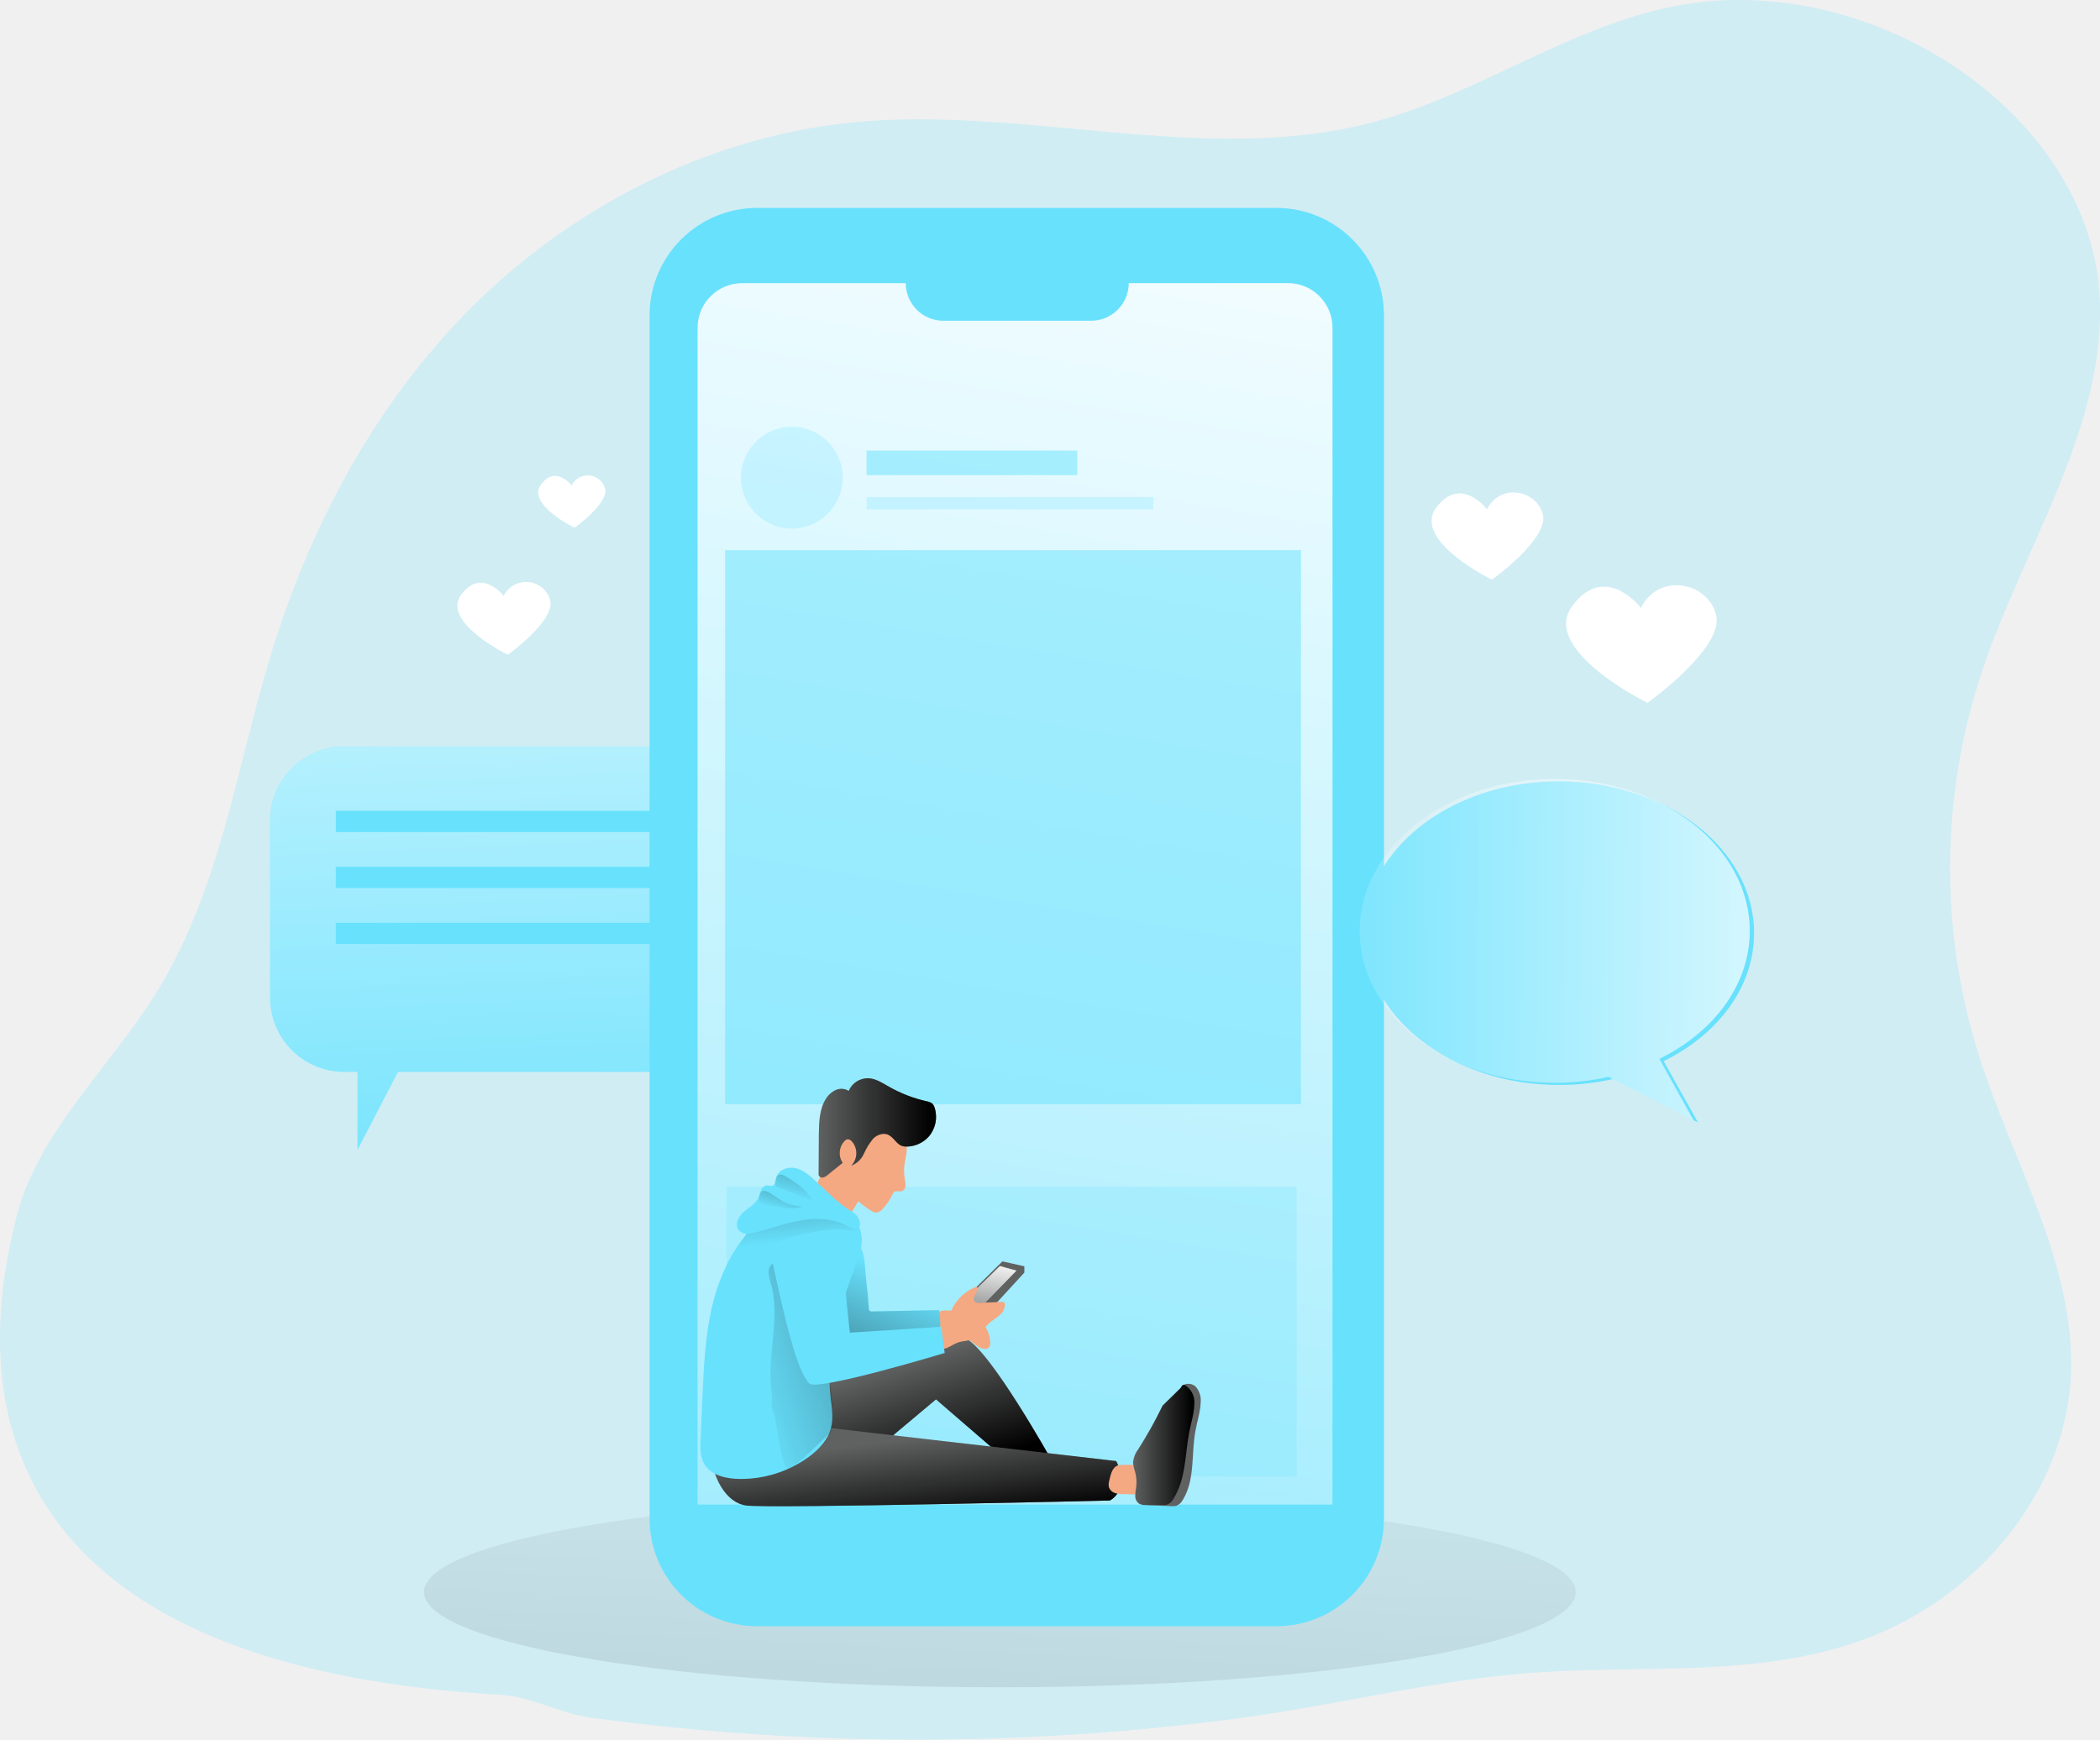
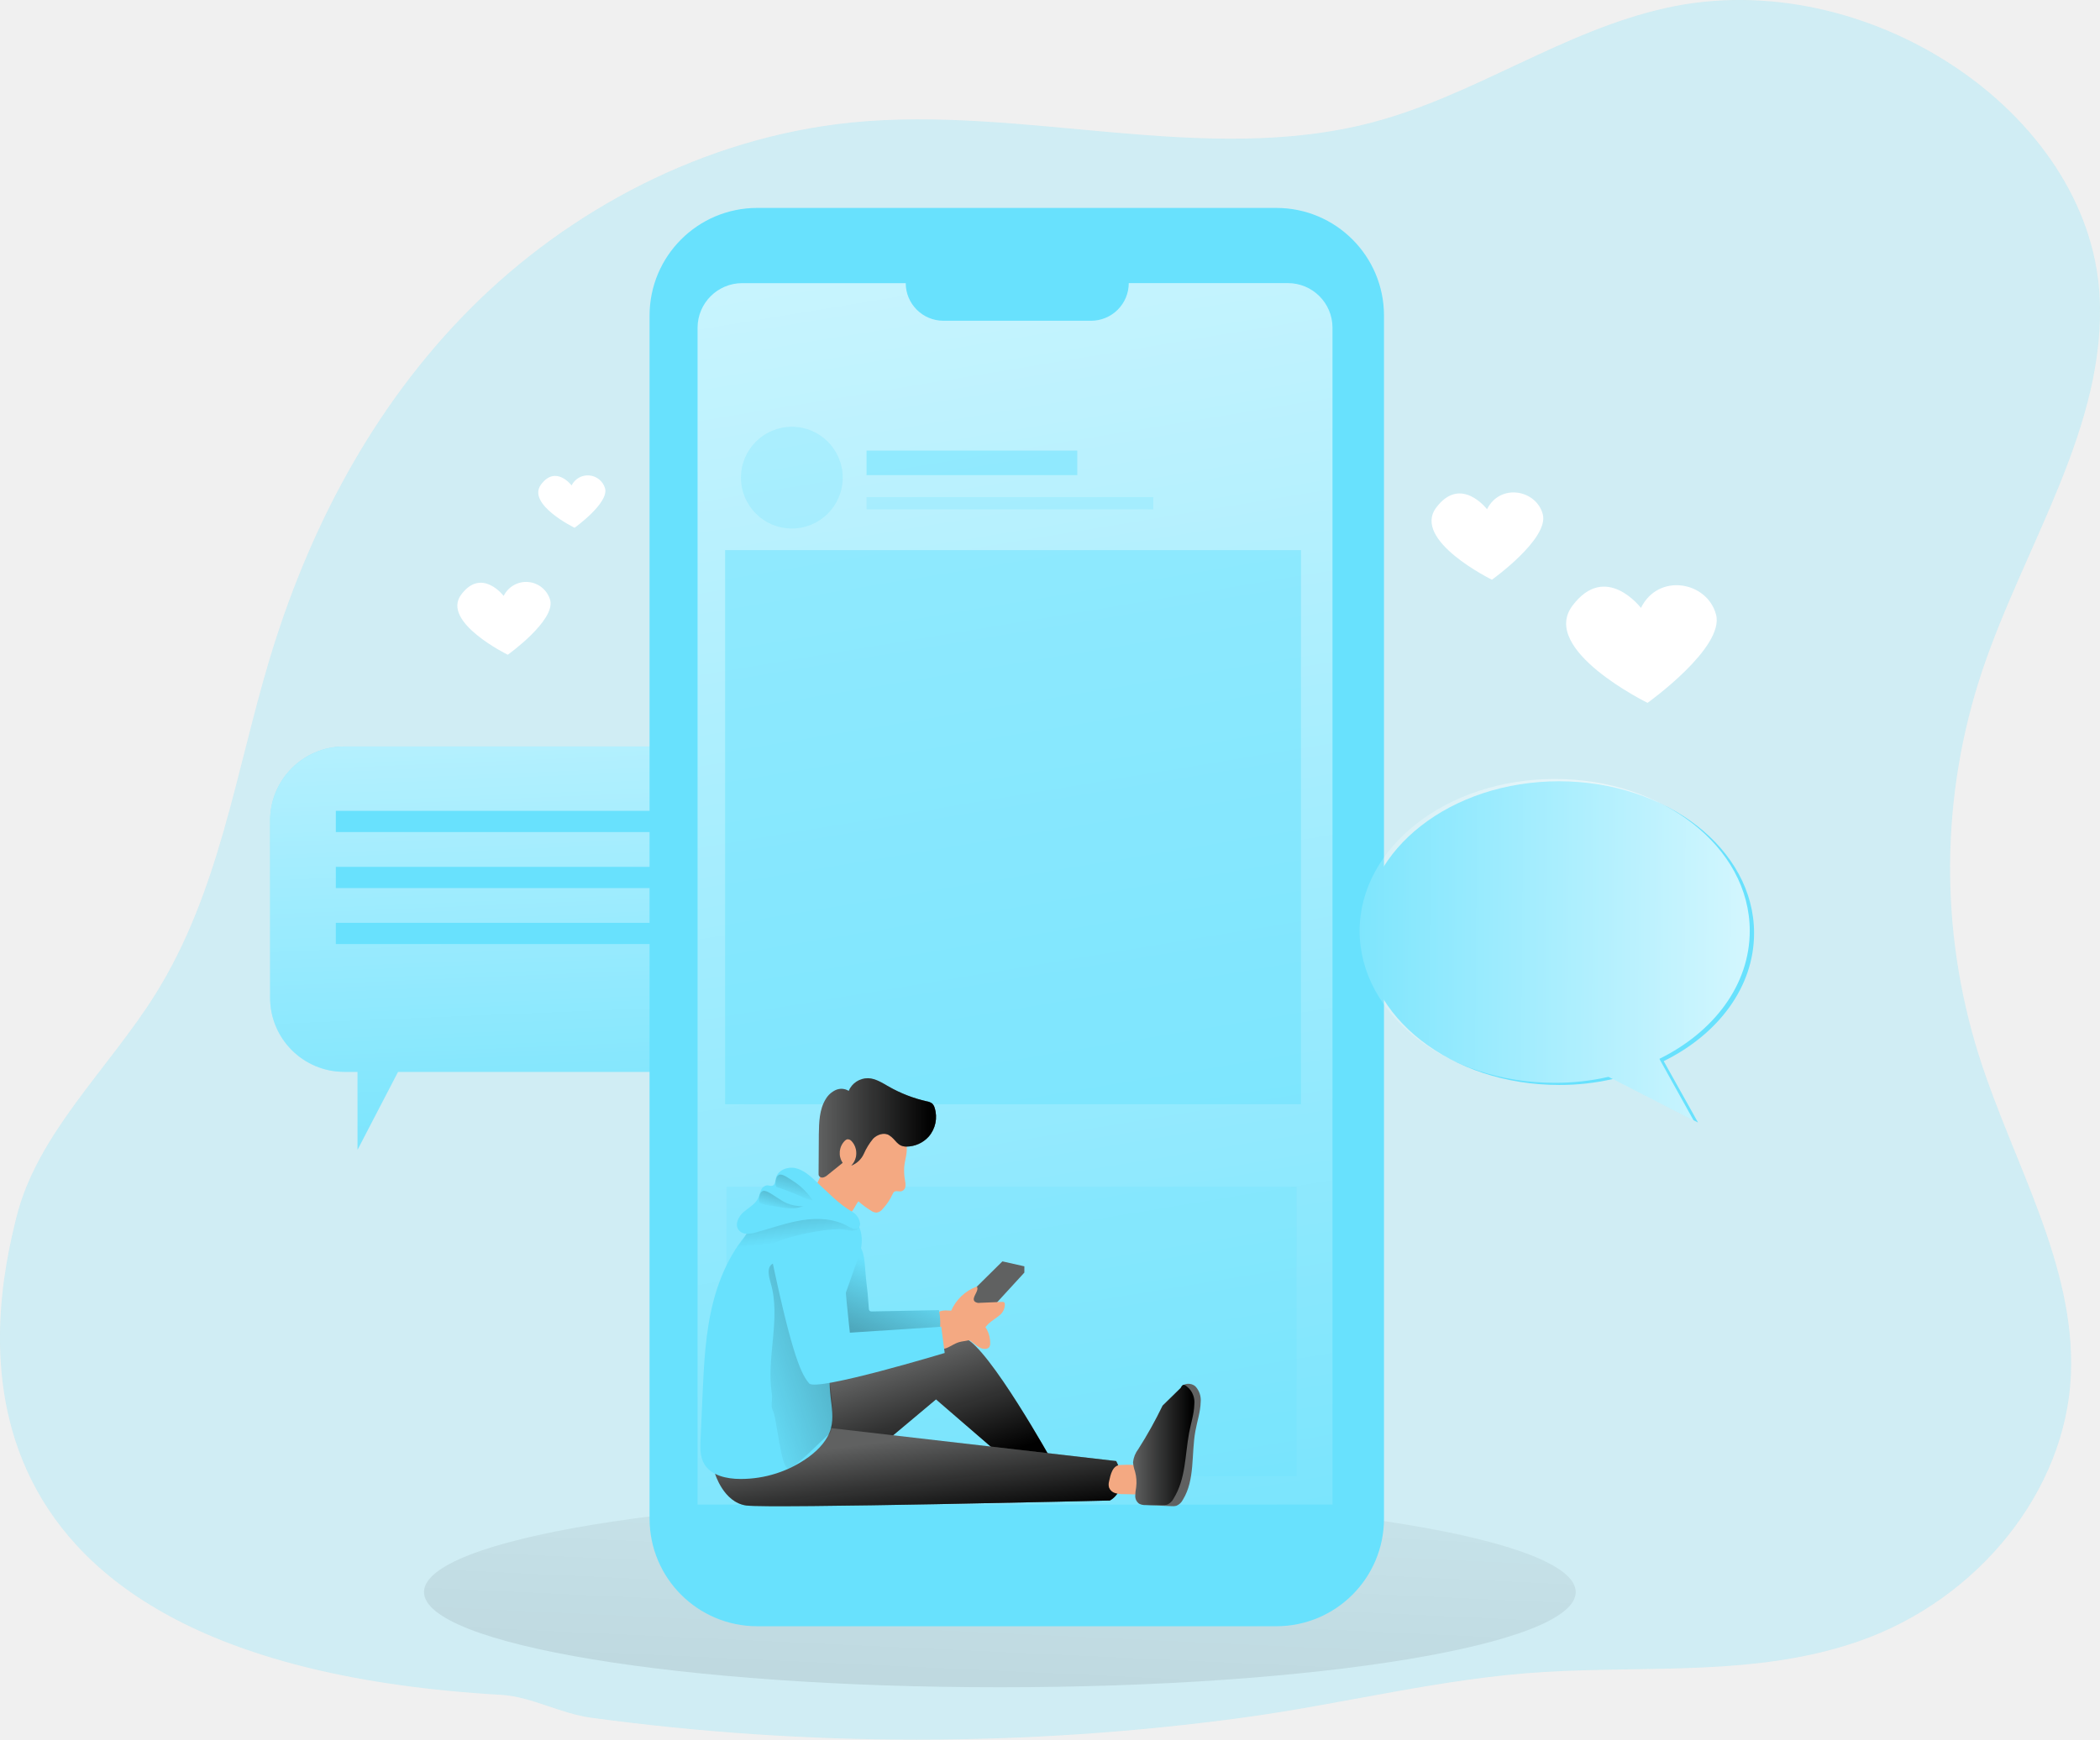
- <svg xmlns="http://www.w3.org/2000/svg" xmlns:xlink="http://www.w3.org/1999/xlink" id="Layer_1" data-name="Layer 1" viewBox="0 0 606.82 502.83">
-   <defs>
-     <linearGradient id="linear-gradient" x1="-791.14" y1="373.56" x2="-777.51" y2="46.42" gradientTransform="matrix(-1, 0, 0, 1, -607.15, 0)" gradientUnits="userSpaceOnUse">
-       <stop offset="0" stop-color="#fff" stop-opacity="0" />
-       <stop offset="0.95" stop-color="#fff" />
-     </linearGradient>
-     <linearGradient id="linear-gradient-2" x1="293.03" y1="371.65" x2="225.47" y2="1827.95" gradientUnits="userSpaceOnUse">
-       <stop offset="0" stop-color="#010101" stop-opacity="0" />
-       <stop offset="0.95" stop-color="#010101" />
-     </linearGradient>
-     <linearGradient id="linear-gradient-3" x1="242.97" y1="739.91" x2="369.96" y2="-27.54" gradientTransform="matrix(1, 0, 0, 1, 0, 0)" xlink:href="#linear-gradient" />
-     <linearGradient id="linear-gradient-4" x1="284.96" y1="386.78" x2="288.97" y2="362.54" gradientTransform="matrix(1, 0, 0, 1, 0, 0)" xlink:href="#linear-gradient" />
-     <linearGradient id="linear-gradient-5" x1="285.34" y1="398.18" x2="296.39" y2="432.17" xlink:href="#linear-gradient-2" />
-     <linearGradient id="linear-gradient-6" x1="291.73" y1="418.95" x2="295.27" y2="446.48" xlink:href="#linear-gradient-2" />
-     <linearGradient id="linear-gradient-7" x1="286.48" y1="371.03" x2="255" y2="447.14" xlink:href="#linear-gradient-2" />
-     <linearGradient id="linear-gradient-8" x1="264.37" y1="329.3" x2="298.32" y2="329.3" xlink:href="#linear-gradient-2" />
-     <linearGradient id="linear-gradient-9" x1="241.17" y1="401.97" x2="372.98" y2="360.54" xlink:href="#linear-gradient-2" />
-     <linearGradient id="linear-gradient-10" x1="355.27" y1="420.96" x2="372.99" y2="420.96" xlink:href="#linear-gradient-2" />
-     <linearGradient id="linear-gradient-11" x1="258.77" y1="362.13" x2="252.36" y2="300.67" xlink:href="#linear-gradient-2" />
-     <linearGradient id="linear-gradient-12" x1="256.76" y1="349.41" x2="266.87" y2="312.3" xlink:href="#linear-gradient-2" />
-     <linearGradient id="linear-gradient-13" x1="252.93" y1="353.19" x2="260.92" y2="323.85" xlink:href="#linear-gradient-2" />
-     <linearGradient id="linear-gradient-14" x1="-838.19" y1="276.97" x2="-1048.38" y2="278.64" gradientTransform="matrix(-1, 0, 0, 1, -446.9, 0)" xlink:href="#linear-gradient" />
-   </defs>
-   <path d="M172.65,493.17c8.79.51,16.88,5.38,26.14,6.63a701.31,701.31,0,0,0,187.86,0c29.29-3.95,57.81-11.47,87.31-13.24,30.27-1.83,61.63,1.29,90.79-8.81,34.85-12.08,60.08-43.71,61.49-77.1,1.35-31.84-16.77-61.38-26.5-92a180.09,180.09,0,0,1,.89-111.52c12.15-36.3,36.12-70.88,33.87-108.71C631.35,35.48,566.9-7.19,509.39,5.56,479.27,12.23,454,30.92,424.22,38.71c-48.37,12.67-100.34-5-150.42,0C231.26,43.05,192.08,64,163.62,92.62S116.79,157,105.69,193.94C95.9,226.56,91.2,261.06,72.8,290.55,59.32,312.14,38.65,330.84,32.61,355,25.53,383.31,4.52,483.51,172.65,493.17Z" transform="translate(-27.83 -3.29)" fill="#68e1fd" opacity="0.24" style="isolation:isolate" />
-   <path d="M105.88,240.48v51.2A21.41,21.41,0,0,0,127.3,313.1h3.85v22.51l11.69-22.51h88.89a21.42,21.42,0,0,0,21.42-21.42v-51.2a21.41,21.41,0,0,0-21.42-21.42H127.3A21.41,21.41,0,0,0,105.88,240.48Z" transform="translate(-27.83 -3.29)" fill="#68e1fd" />
-   <path d="M105.88,240.48v51.2A21.41,21.41,0,0,0,127.3,313.1h3.85v22.51l11.69-22.51h88.89a21.42,21.42,0,0,0,21.42-21.42v-51.2a21.41,21.41,0,0,0-21.42-21.42H127.3A21.41,21.41,0,0,0,105.88,240.48Z" transform="translate(-27.83 -3.29)" fill="url(#linear-gradient)" />
-   <rect x="124.86" y="237.65" width="109.73" height="6.13" transform="translate(331.63 478.15) rotate(-180)" fill="#68e1fd" />
-   <rect x="124.86" y="253.84" width="109.73" height="6.13" transform="translate(331.63 510.53) rotate(-180)" fill="#68e1fd" />
-   <rect x="124.86" y="270.03" width="109.73" height="6.13" transform="translate(331.63 542.9) rotate(-180)" fill="#68e1fd" />
-   <ellipse cx="288.92" cy="460.17" rx="166.4" ry="27.52" fill="url(#linear-gradient-2)" />
-   <rect x="187.7" y="60.1" width="212.22" height="409.95" rx="31.11" fill="#68e1fd" />
-   <path d="M412.87,98V438.17H229.4V98a12.91,12.91,0,0,1,12.87-12.87h47.28A10.89,10.89,0,0,0,300.43,96h42.65A10.89,10.89,0,0,0,354,85.12h46A12.89,12.89,0,0,1,412.87,98Z" transform="translate(-27.83 -3.29)" fill="url(#linear-gradient-3)" />
-   <rect x="209.92" y="343.04" width="164.76" height="83.71" fill="#68e1fd" opacity="0.24" style="isolation:isolate" />
-   <rect x="209.53" y="159.02" width="166.4" height="160.14" fill="#68e1fd" opacity="0.51" style="isolation:isolate" />
-   <polygon points="280.21 373.93 289.66 364.59 296 366.02 296 367.83 286.03 378.7 277.62 379.09 280.21 373.93" fill="#606161" />
-   <polygon points="288.93 365.93 293.74 367.26 284.61 376.65 281.1 376.68 281.69 372.98 288.93 365.93" fill="url(#linear-gradient-4)" />
-   <path d="M263.4,404.15s36.39-16.74,43.29-14.06,25.3,35.8,25.3,35.8L319,425.63l-20.7-17.86-17.6,14.75L255.12,421Z" transform="translate(-27.83 -3.29)" fill="#606161" />
-   <path d="M263.4,404.15s36.39-16.74,43.29-14.06,25.3,35.8,25.3,35.8L319,425.63l-20.7-17.86-17.6,14.75L255.12,421Z" transform="translate(-27.83 -3.29)" fill="url(#linear-gradient-5)" />
-   <path d="M234.41,429.12s2.46,8.41,9.06,9.32S348.55,437,348.55,437a6.29,6.29,0,0,0,3.1-4.4c.78-3.37-1.29-7-1.29-7l-82.42-9.53Z" transform="translate(-27.83 -3.29)" fill="#606161" />
-   <path d="M234.41,429.12s2.46,8.41,9.06,9.32S348.55,437,348.55,437a6.29,6.29,0,0,0,3.1-4.4c.78-3.37-1.29-7-1.29-7l-82.42-9.53Z" transform="translate(-27.83 -3.29)" fill="url(#linear-gradient-6)" />
-   <path d="M302.35,382.11a14.86,14.86,0,0,1,7.91,2.41,8.38,8.38,0,0,1,3.7,7.11,1.8,1.8,0,0,1-.37,1.13,1.53,1.53,0,0,1-1.09.42c-2.23.07-3.65-2.53-5.81-3.09-1.39-.36-2.85.18-4.28.09a5,5,0,0,1-4.06-2.69,4.83,4.83,0,0,1-.1-4.15C299.06,381.94,300.86,382,302.35,382.11Z" transform="translate(-27.83 -3.29)" fill="#f4a982" />
-   <path d="M278.89,381.46a1,1,0,0,0,.24.73,1,1,0,0,0,.7.16l19.32-.38a18.84,18.84,0,0,1,.07,7.06,2.09,2.09,0,0,1-.41,1.06,2.3,2.3,0,0,1-1.47.56,126.09,126.09,0,0,0-24,5.52,4.64,4.64,0,0,1-2.5.38c-1.58-.35-2.3-2.17-2.63-3.75-1.11-5.33-.7-10.85-1.33-16.26-.31-2.63-.84-5.42.25-7.84,1-2.24,8.2-7.76,9.72-4.2,1,2.36.93,5.91,1.23,8.45Q278.62,377.19,278.89,381.46Z" transform="translate(-27.83 -3.29)" fill="#68e1fd" />
-   <path d="M278.89,381.46a1,1,0,0,0,.24.73,1,1,0,0,0,.7.16l19.32-.38a18.84,18.84,0,0,1,.07,7.06,2.09,2.09,0,0,1-.41,1.06,2.3,2.3,0,0,1-1.47.56,126.09,126.09,0,0,0-24,5.52,4.64,4.64,0,0,1-2.5.38c-1.58-.35-2.3-2.17-2.63-3.75-1.11-5.33-.7-10.85-1.33-16.26-.31-2.63-.84-5.42.25-7.84,1-2.24,8.2-7.76,9.72-4.2,1,2.36.93,5.91,1.23,8.45Q278.62,377.19,278.89,381.46Z" transform="translate(-27.83 -3.29)" fill="url(#linear-gradient-7)" />
-   <path d="M302.64,382.25a13,13,0,0,1,7.48-7.11c.78,1.34-1.71,3.2-.65,4.34a1.94,1.94,0,0,0,1.55.38l6.4-.27a.79.79,0,0,1,.57.12.72.72,0,0,1,.2.45,4,4,0,0,1-1.58,3.34c-1,.85-2.12,1.47-3.06,2.34-1.53,1.41-2.5,3.49-4.38,4.4-1.42.69-3.1.58-4.58,1.11-1.82.66-3.52,2.32-5.38,1.76-.89-.26.11-5.51.56-6.11A20.24,20.24,0,0,0,302.64,382.25Z" transform="translate(-27.83 -3.29)" fill="#f4a982" />
-   <path d="M275.89,350.53a25.22,25.22,0,0,0,3.64,2.7,2.84,2.84,0,0,0,1.68.55,2.79,2.79,0,0,0,1.7-1.07,16.63,16.63,0,0,0,2.84-4.25,1.72,1.72,0,0,1,.39-.62c.6-.53,1.57,0,2.33-.28a1.62,1.62,0,0,0,1-1.36,5.51,5.51,0,0,0-.13-1.76,15.38,15.38,0,0,1-.22-3.95c.21-2.11,1.05-4.21.62-6.28a9.31,9.31,0,0,0-3-4.57,12.42,12.42,0,0,0-3.32-2.45,11.87,11.87,0,0,0-4.62-.88,9.16,9.16,0,0,0-5.56,1.19c-1.55,1.08-2.41,2.88-3.2,4.6l-6.73,14.66A2.54,2.54,0,0,0,263,348a2.14,2.14,0,0,0,.48,1,15.06,15.06,0,0,0,5.19,4.59c1.16.62,3.21,1.47,4.48.67S275,351.55,275.89,350.53Z" transform="translate(-27.83 -3.29)" fill="#f4a982" />
-   <path d="M296.17,331.84a8.69,8.69,0,0,0,1.74-8.34,2.83,2.83,0,0,0-.7-1.24,3.54,3.54,0,0,0-1.6-.64,40.2,40.2,0,0,1-10.93-4.24c-1.91-1.09-3.85-2.37-6-2.44a6,6,0,0,0-5.61,3.67,4,4,0,0,0-3.76-.25,6.5,6.5,0,0,0-2.87,2.6c-1.86,3-1.94,6.68-2,10.18l-.07,11.34a1.61,1.61,0,0,0,.08.62,1.09,1.09,0,0,0,1.24.53,3.09,3.09,0,0,0,1.26-.7c1.47-1.16,2.92-2.34,4.37-3.53a5.06,5.06,0,0,1,.62-6.38,1.5,1.5,0,0,1,.73-.44,1.55,1.55,0,0,1,1.27.57,5.15,5.15,0,0,1-.13,7.06,6.55,6.55,0,0,0,3.63-3.43,18.65,18.65,0,0,1,2.68-4.36c1.2-1.22,3.19-1.9,4.64-1,2,1.23,2.29,3.28,5,3.28A8.71,8.71,0,0,0,296.17,331.84Z" transform="translate(-27.83 -3.29)" fill="#606161" />
-   <path d="M296.17,331.84a8.69,8.69,0,0,0,1.74-8.34,2.83,2.83,0,0,0-.7-1.24,3.54,3.54,0,0,0-1.6-.64,40.2,40.2,0,0,1-10.93-4.24c-1.91-1.09-3.85-2.37-6-2.44a6,6,0,0,0-5.61,3.67,4,4,0,0,0-3.76-.25,6.5,6.5,0,0,0-2.87,2.6c-1.86,3-1.94,6.68-2,10.18l-.07,11.34a1.61,1.61,0,0,0,.08.62,1.09,1.09,0,0,0,1.24.53,3.09,3.09,0,0,0,1.26-.7c1.47-1.16,2.92-2.34,4.37-3.53a5.06,5.06,0,0,1,.62-6.38,1.5,1.5,0,0,1,.73-.44,1.55,1.55,0,0,1,1.27.57,5.15,5.15,0,0,1-.13,7.06,6.55,6.55,0,0,0,3.63-3.43,18.65,18.65,0,0,1,2.68-4.36c1.2-1.22,3.19-1.9,4.64-1,2,1.23,2.29,3.28,5,3.28A8.71,8.71,0,0,0,296.17,331.84Z" transform="translate(-27.83 -3.29)" fill="url(#linear-gradient-8)" />
-   <path d="M267.85,407.12c.34,3,.88,6.06.09,9-.91,3.34-3.46,6.09-6.35,8.24a33.39,33.39,0,0,1-19.84,6.41c-3.95,0-8.38-1-10.36-4.23-1.31-2.11-1.24-4.7-1.13-7.14l.57-12.7c.41-9.22.84-18.51,3.19-27.47s6.81-17.67,14.16-23.85a22,22,0,0,1,8.17-4.58c11.33-3.11,23.75,3.84,19.74,15.28C271.17,380.11,266.13,391.91,267.85,407.12Z" transform="translate(-27.83 -3.29)" fill="#68e1fd" />
-   <path d="M250.89,406.38c.17,1-.36,3.58.18,4.45,1.3,2.06,2.33,17.48,4.7,16.89s9.82-8.49,11.73-10c1.66-1.32.6-13.16,0-15.21a7.36,7.36,0,0,0-1.48-2.3c-2.35-3-2.94-7.06-3-10.89s.32-7.72-.4-11.48c-.76-4-3.24-8.5-7.52-9.39-5.65-1.16-5.72,1.78-4.58,5.65C253.56,384.4,249.15,395.79,250.89,406.38Z" transform="translate(-27.83 -3.29)" fill="url(#linear-gradient-9)" />
-   <path d="M357.85,427.54a4,4,0,0,1,.91,2.81,8.77,8.77,0,0,1-.07,2.4,3.11,3.11,0,0,1-1.24,2,4.7,4.7,0,0,1-2.63.46l-2.37-.06a7.82,7.82,0,0,1-2.41-.3,2.65,2.65,0,0,1-1.73-1.58,3.34,3.34,0,0,1,0-1.8c.44-2,1-4.73,3.37-4.75C353.31,426.69,356.64,426.43,357.85,427.54Z" transform="translate(-27.83 -3.29)" fill="#f4a982" />
-   <path d="M363.78,409.58a120.63,120.63,0,0,1-7,12.53,7.67,7.67,0,0,0-1.55,3.83,11,11,0,0,0,.6,2.75,11.62,11.62,0,0,1,.31,4.47,14.73,14.73,0,0,0-.27,2.56,2.68,2.68,0,0,0,1.13,2.2,3.62,3.62,0,0,0,1.82.39l7.53.32a4.19,4.19,0,0,0,1.37-.09,3.67,3.67,0,0,0,1.93-1.78c3.55-5.8,2.38-13.2,3.61-19.89.51-2.77,1.45-5.49,1.52-8.31a5.85,5.85,0,0,0-1.53-4.56c-1.24-1.1-3.55-1-4.25.49" transform="translate(-27.83 -3.29)" fill="#606161" />
-   <path d="M363.78,409.58a120.63,120.63,0,0,1-7,12.53,7.67,7.67,0,0,0-1.55,3.83,11,11,0,0,0,.6,2.75,11.62,11.62,0,0,1,.31,4.47,14.73,14.73,0,0,0-.27,2.56,2.68,2.68,0,0,0,1.13,2.2,3.62,3.62,0,0,0,1.82.39c2.51.11,2.33-.09,4.84,0a4.48,4.48,0,0,0,1.37-.1,3.67,3.67,0,0,0,1.93-1.78c3.55-5.8,3.24-12.26,4.47-18.95.51-2.77,1.45-5.49,1.52-8.31a5.84,5.84,0,0,0-1.53-4.56c-1.24-1.11-1.72-1.64-2.42-.14" transform="translate(-27.83 -3.29)" fill="url(#linear-gradient-10)" />
-   <path d="M251.15,368.52s-.17-11,9.66-11.91S272.2,366.1,271.86,369s1.55,19.49,1.55,19.49l26.4-1.72,1,7.59s-37.09,11.21-39.16,8.8S257,396.12,251.15,368.52Z" transform="translate(-27.83 -3.29)" fill="#68e1fd" />
-   <path d="M240.86,363.76s6.88.62,11.36-1.46,16.55-4.43,20.16-3.51c4.3,1.1,3.91-2,3.91-2l-16.77-5.2s-14.7,5.73-15.95,8.13A22.9,22.9,0,0,1,240.86,363.76Z" transform="translate(-27.83 -3.29)" fill="url(#linear-gradient-11)" />
-   <path d="M263.57,344.71c-1.73-1.6-3.57-3.26-5.87-3.78s-5.15.59-5.66,2.89c-.19.83-.21,1.92-1,2.19-.5.17-1-.12-1.56-.1a2.15,2.15,0,0,0-1.74,1.39c-.33.72-.45,1.51-.78,2.22-.82,1.81-2.74,2.78-4.24,4.08s-2.66,3.6-1.46,5.18,3.36,1.18,5.13.7c4.41-1.2,8.74-2.8,13.26-3.51s9.37-.46,13.32,1.84c4.34,2.54,4.22-2.47,1.14-4.25C270.11,351.26,267,347.83,263.57,344.71Z" transform="translate(-27.83 -3.29)" fill="#68e1fd" />
-   <path d="M262.68,350.25a9.36,9.36,0,0,1-3.23-1.05,65.75,65.75,0,0,0-6.9-2.7.94.94,0,0,1-.36-.18.83.83,0,0,1-.22-.47c-.2-1,.08-2.88,1.26-3.05.93-.14,2.73,1.2,3.49,1.67A19.34,19.34,0,0,1,262.68,350.25Z" transform="translate(-27.83 -3.29)" fill="url(#linear-gradient-12)" />
-   <path d="M260.07,352c-1.14-.07-1.72,1.25-7.67.08-2.42-.48-2.27-.11-4.62-.88a.94.94,0,0,1-.36-.18.83.83,0,0,1-.22-.47c-.2-.95.08-2.88,1.26-3.05.93-.14,2.73,1.2,3.49,1.67C254.32,350.67,255.69,351.87,260.07,352Z" transform="translate(-27.83 -3.29)" fill="url(#linear-gradient-13)" />
-   <circle cx="228.81" cy="138.06" r="14.7" fill="#68e1fd" opacity="0.24" style="isolation:isolate" />
-   <rect x="250.4" y="130.24" width="60.89" height="7.09" fill="#68e1fd" opacity="0.51" style="isolation:isolate" />
-   <rect x="250.4" y="143.69" width="82.85" height="3.54" fill="#68e1fd" opacity="0.24" style="isolation:isolate" />
-   <path d="M422,273c0,24.25,25.24,43.89,56.36,43.89a68.47,68.47,0,0,0,15.54-1.73l24.6,12.59L508.58,310c15.71-7.74,26.11-21.37,26.11-37,0-24.26-25.24-43.89-56.37-43.89S422,248.75,422,273Z" transform="translate(-27.83 -3.29)" fill="#68e1fd" />
-   <path d="M420.71,272.38c0,24.26,25.24,43.89,56.36,43.89a68.47,68.47,0,0,0,15.54-1.73l24.6,12.59-9.88-17.79c15.71-7.74,26.11-21.36,26.11-37,0-24.25-25.24-43.89-56.37-43.89S420.71,248.13,420.71,272.38Z" transform="translate(-27.83 -3.29)" fill="url(#linear-gradient-14)" />
-   <path d="M457.52,150.48s-7.58-9.94-14.68-.47,16.1,20.84,16.1,20.84,16.58-11.84,14.69-18.94S461.31,142.91,457.52,150.48Z" transform="translate(-27.83 -3.29)" fill="#fff" />
-   <path d="M173.37,175.54s-6.33-8.31-12.26-.4,13.45,17.4,13.45,17.4,13.83-9.89,12.25-15.82A7.23,7.23,0,0,0,173.37,175.54Z" transform="translate(-27.83 -3.29)" fill="#fff" />
-   <path d="M502,179s-10.21-13.4-19.79-.64,21.7,28.08,21.7,28.08,22.34-15.95,19.79-25.52S507.06,168.76,502,179Z" transform="translate(-27.83 -3.29)" fill="#fff" />
-   <path d="M193,143.6s-4.55-6-8.82-.28,9.68,12.52,9.68,12.52,9.95-7.12,8.82-11.38A5.21,5.21,0,0,0,193,143.6Z" transform="translate(-27.83 -3.29)" fill="#fff" />
+ <svg xmlns="http://www.w3.org/2000/svg" xmlns:xlink="http://www.w3.org/1999/xlink" viewBox="0 0 606.82 502.83">
+   <linearGradient id="a" gradientTransform="matrix(-1 0 0 1 -607.15 0)" gradientUnits="userSpaceOnUse" x1="-791.14" x2="-777.51" y1="373.56" y2="46.42">
+     <stop offset="0" stop-color="#fff" stop-opacity="0" />
+     <stop offset=".95" stop-color="#fff" />
+   </linearGradient>
+   <linearGradient id="b" gradientUnits="userSpaceOnUse" x1="293.03" x2="225.47" y1="371.65" y2="1827.95">
+     <stop offset="0" stop-color="#010101" stop-opacity="0" />
+     <stop offset=".95" stop-color="#010101" />
+   </linearGradient>
+   <linearGradient id="c" x1="242.97" x2="369.96" xlink:href="#a" y1="739.91" y2="-27.54" />
+   <linearGradient id="d" x1="284.96" x2="288.97" xlink:href="#a" y1="386.78" y2="362.54" />
+   <linearGradient id="e" x1="285.34" x2="296.39" xlink:href="#b" y1="398.18" y2="432.17" />
+   <linearGradient id="f" x1="291.73" x2="295.27" xlink:href="#b" y1="418.95" y2="446.48" />
+   <linearGradient id="g" x1="286.48" x2="255" xlink:href="#b" y1="371.03" y2="447.14" />
+   <linearGradient id="h" x1="264.37" x2="298.32" xlink:href="#b" y1="329.3" y2="329.3" />
+   <linearGradient id="i" x1="241.17" x2="372.98" xlink:href="#b" y1="401.97" y2="360.54" />
+   <linearGradient id="j" x1="355.27" x2="372.99" xlink:href="#b" y1="420.96" y2="420.96" />
+   <linearGradient id="k" x1="258.77" x2="252.36" xlink:href="#b" y1="362.13" y2="300.67" />
+   <linearGradient id="l" x1="256.76" x2="266.87" xlink:href="#b" y1="349.41" y2="312.3" />
+   <linearGradient id="m" x1="252.93" x2="260.92" xlink:href="#b" y1="353.19" y2="323.85" />
+   <linearGradient id="n" gradientTransform="matrix(-1 0 0 1 -446.9 0)" x1="-838.19" x2="-1048.38" xlink:href="#a" y1="276.97" y2="278.64" />
+   <path d="m172.65 493.17c8.79.51 16.88 5.38 26.14 6.63a701.31 701.31 0 0 0 187.86 0c29.29-3.95 57.81-11.47 87.31-13.24 30.27-1.83 61.63 1.29 90.79-8.81 34.85-12.08 60.08-43.71 61.49-77.1 1.35-31.84-16.77-61.38-26.5-92a180.09 180.09 0 0 1 .89-111.52c12.15-36.3 36.12-70.88 33.87-108.71-3.15-52.94-67.6-95.61-125.11-82.86-30.12 6.67-55.39 25.36-85.17 33.15-48.37 12.67-100.34-5-150.42 0-42.54 4.34-81.72 25.29-110.18 53.91s-46.83 64.38-57.93 101.32c-9.79 32.62-14.49 67.12-32.89 96.61-13.48 21.59-34.15 40.29-40.19 64.45-7.08 28.31-28.09 128.51 140.04 138.17z" fill="#68e1fd" opacity=".24" transform="translate(-27.83 -3.29)" />
+   <path d="m105.88 240.48v51.2a21.41 21.41 0 0 0 21.42 21.42h3.85v22.51l11.69-22.51h88.89a21.42 21.42 0 0 0 21.42-21.42v-51.2a21.41 21.41 0 0 0 -21.42-21.42h-104.43a21.41 21.41 0 0 0 -21.42 21.42z" fill="#68e1fd" transform="translate(-27.83 -3.29)" />
+   <path d="m105.88 240.48v51.2a21.41 21.41 0 0 0 21.42 21.42h3.85v22.51l11.69-22.51h88.89a21.42 21.42 0 0 0 21.42-21.42v-51.2a21.41 21.41 0 0 0 -21.42-21.42h-104.43a21.41 21.41 0 0 0 -21.42 21.42z" fill="url(#a)" transform="translate(-27.83 -3.29)" />
+   <path d="m124.86 237.65h109.73v6.13h-109.73z" fill="#68e1fd" transform="matrix(-1 0 0 -1 331.63 478.15)" />
+   <path d="m124.86 253.84h109.73v6.13h-109.73z" fill="#68e1fd" transform="matrix(-1 0 0 -1 331.63 510.53)" />
+   <path d="m124.86 270.03h109.73v6.13h-109.73z" fill="#68e1fd" transform="matrix(-1 0 0 -1 331.63 542.9)" />
+   <ellipse cx="288.92" cy="460.17" fill="url(#b)" rx="166.4" ry="27.52" />
+   <rect fill="#68e1fd" height="409.95" rx="31.11" width="212.22" x="187.7" y="60.1" />
+   <path d="m412.87 98v340.17h-183.47v-340.17a12.91 12.91 0 0 1 12.87-12.87h47.28a10.89 10.89 0 0 0 10.88 10.87h42.65a10.89 10.89 0 0 0 10.92-10.88h46a12.89 12.89 0 0 1 12.87 12.88z" fill="url(#c)" transform="translate(-27.83 -3.29)" />
+   <path d="m209.92 343.04h164.76v83.71h-164.76z" fill="#68e1fd" opacity=".24" />
+   <path d="m209.53 159.02h166.4v160.14h-166.4z" fill="#68e1fd" opacity=".51" />
+   <path d="m280.21 373.93 9.45-9.34 6.34 1.43v1.81l-9.97 10.87-8.41.39z" fill="#606161" />
+   <path d="m288.93 365.93 4.81 1.33-9.13 9.39-3.51.03.59-3.7z" fill="url(#d)" />
+   <g transform="translate(-27.83 -3.29)">
+     <path d="m263.4 404.15s36.39-16.74 43.29-14.06 25.3 35.8 25.3 35.8l-12.99-.26-20.7-17.86-17.6 14.75-25.58-1.52z" fill="#606161" />
+     <path d="m263.4 404.15s36.39-16.74 43.29-14.06 25.3 35.8 25.3 35.8l-12.99-.26-20.7-17.86-17.6 14.75-25.58-1.52z" fill="url(#e)" />
+     <path d="m234.41 429.12s2.46 8.41 9.06 9.32 105.08-1.44 105.08-1.44a6.29 6.29 0 0 0 3.1-4.4c.78-3.37-1.29-7-1.29-7l-82.42-9.53z" fill="#606161" />
+     <path d="m234.41 429.12s2.46 8.41 9.06 9.32 105.08-1.44 105.08-1.44a6.29 6.29 0 0 0 3.1-4.4c.78-3.37-1.29-7-1.29-7l-82.42-9.53z" fill="url(#f)" />
+     <path d="m302.35 382.11a14.86 14.86 0 0 1 7.91 2.41 8.38 8.38 0 0 1 3.7 7.11 1.8 1.8 0 0 1 -.37 1.13 1.53 1.53 0 0 1 -1.09.42c-2.23.07-3.65-2.53-5.81-3.09-1.39-.36-2.85.18-4.28.09a5 5 0 0 1 -4.06-2.69 4.83 4.83 0 0 1 -.1-4.15c.81-1.4 2.61-1.34 4.1-1.23z" fill="#f4a982" />
+     <path d="m278.89 381.46a1 1 0 0 0 .24.73 1 1 0 0 0 .7.16l19.32-.38a18.84 18.84 0 0 1 .07 7.06 2.09 2.09 0 0 1 -.41 1.06 2.3 2.3 0 0 1 -1.47.56 126.09 126.09 0 0 0 -24 5.52 4.64 4.64 0 0 1 -2.5.38c-1.58-.35-2.3-2.17-2.63-3.75-1.11-5.33-.7-10.85-1.33-16.26-.31-2.63-.84-5.42.25-7.84 1-2.24 8.2-7.76 9.72-4.2 1 2.36.93 5.91 1.23 8.45q.54 4.24.81 8.51z" fill="#68e1fd" />
+     <path d="m278.89 381.46a1 1 0 0 0 .24.73 1 1 0 0 0 .7.16l19.32-.38a18.84 18.84 0 0 1 .07 7.06 2.09 2.09 0 0 1 -.41 1.06 2.3 2.3 0 0 1 -1.47.56 126.09 126.09 0 0 0 -24 5.52 4.64 4.64 0 0 1 -2.5.38c-1.58-.35-2.3-2.17-2.63-3.75-1.11-5.33-.7-10.85-1.33-16.26-.31-2.63-.84-5.42.25-7.84 1-2.24 8.2-7.76 9.72-4.2 1 2.36.93 5.91 1.23 8.45q.54 4.24.81 8.51z" fill="url(#g)" />
+     <path d="m302.64 382.25a13 13 0 0 1 7.48-7.11c.78 1.34-1.71 3.2-.65 4.34a1.94 1.94 0 0 0 1.55.38l6.4-.27a.79.79 0 0 1 .57.12.72.72 0 0 1 .2.45 4 4 0 0 1 -1.58 3.34c-1 .85-2.12 1.47-3.06 2.34-1.53 1.41-2.5 3.49-4.38 4.4-1.42.69-3.1.58-4.58 1.11-1.82.66-3.52 2.32-5.38 1.76-.89-.26.11-5.51.56-6.11a20.24 20.24 0 0 0 2.87-4.75z" fill="#f4a982" />
+     <path d="m275.89 350.53a25.22 25.22 0 0 0 3.64 2.7 2.84 2.84 0 0 0 1.68.55 2.79 2.79 0 0 0 1.7-1.07 16.63 16.63 0 0 0 2.84-4.25 1.72 1.72 0 0 1 .39-.62c.6-.53 1.57 0 2.33-.28a1.62 1.62 0 0 0 1-1.36 5.51 5.51 0 0 0 -.13-1.76 15.38 15.38 0 0 1 -.22-3.95c.21-2.11 1.05-4.21.62-6.28a9.31 9.31 0 0 0 -3-4.57 12.42 12.42 0 0 0 -3.32-2.45 11.87 11.87 0 0 0 -4.62-.88 9.16 9.16 0 0 0 -5.56 1.19c-1.55 1.08-2.41 2.88-3.2 4.6l-6.73 14.66a2.54 2.54 0 0 0 -.31 1.24 2.14 2.14 0 0 0 .48 1 15.06 15.06 0 0 0 5.19 4.59c1.16.62 3.21 1.47 4.48.67s1.85-2.71 2.74-3.73z" fill="#f4a982" />
+     <path d="m296.17 331.84a8.69 8.69 0 0 0 1.74-8.34 2.83 2.83 0 0 0 -.7-1.24 3.54 3.54 0 0 0 -1.6-.64 40.2 40.2 0 0 1 -10.93-4.24c-1.91-1.09-3.85-2.37-6-2.44a6 6 0 0 0 -5.61 3.67 4 4 0 0 0 -3.76-.25 6.5 6.5 0 0 0 -2.87 2.6c-1.86 3-1.94 6.68-2 10.18l-.07 11.34a1.61 1.61 0 0 0 .08.62 1.09 1.09 0 0 0 1.24.53 3.09 3.09 0 0 0 1.26-.7c1.47-1.16 2.92-2.34 4.37-3.53a5.06 5.06 0 0 1 .62-6.38 1.5 1.5 0 0 1 .73-.44 1.55 1.55 0 0 1 1.27.57 5.15 5.15 0 0 1 -.13 7.06 6.55 6.55 0 0 0 3.63-3.43 18.65 18.65 0 0 1 2.68-4.36c1.2-1.22 3.19-1.9 4.64-1 2 1.23 2.29 3.28 5 3.28a8.71 8.71 0 0 0 6.41-2.86z" fill="#606161" />
+     <path d="m296.17 331.84a8.69 8.69 0 0 0 1.74-8.34 2.83 2.83 0 0 0 -.7-1.24 3.54 3.54 0 0 0 -1.6-.64 40.2 40.2 0 0 1 -10.93-4.24c-1.91-1.09-3.85-2.37-6-2.44a6 6 0 0 0 -5.61 3.67 4 4 0 0 0 -3.76-.25 6.5 6.5 0 0 0 -2.87 2.6c-1.86 3-1.94 6.68-2 10.18l-.07 11.34a1.61 1.61 0 0 0 .08.62 1.09 1.09 0 0 0 1.24.53 3.09 3.09 0 0 0 1.26-.7c1.47-1.16 2.92-2.34 4.37-3.53a5.06 5.06 0 0 1 .62-6.38 1.5 1.5 0 0 1 .73-.44 1.55 1.55 0 0 1 1.27.57 5.15 5.15 0 0 1 -.13 7.06 6.55 6.55 0 0 0 3.63-3.43 18.65 18.65 0 0 1 2.68-4.36c1.2-1.22 3.19-1.9 4.64-1 2 1.23 2.29 3.28 5 3.28a8.71 8.71 0 0 0 6.41-2.86z" fill="url(#h)" />
+     <path d="m267.85 407.12c.34 3 .88 6.06.09 9-.91 3.34-3.46 6.09-6.35 8.24a33.39 33.39 0 0 1 -19.84 6.41c-3.95 0-8.38-1-10.36-4.23-1.31-2.11-1.24-4.7-1.13-7.14l.57-12.7c.41-9.22.84-18.51 3.19-27.47s6.81-17.67 14.16-23.85a22 22 0 0 1 8.17-4.58c11.33-3.11 23.75 3.84 19.74 15.28-4.92 14.03-9.96 25.83-8.24 41.04z" fill="#68e1fd" />
+     <path d="m250.89 406.38c.17 1-.36 3.58.18 4.45 1.3 2.06 2.33 17.48 4.7 16.89s9.82-8.49 11.73-10c1.66-1.32.6-13.16 0-15.21a7.36 7.36 0 0 0 -1.48-2.3c-2.35-3-2.94-7.06-3-10.89s.32-7.72-.4-11.48c-.76-4-3.24-8.5-7.52-9.39-5.65-1.16-5.72 1.78-4.58 5.65 3.04 10.3-1.37 21.69.37 32.28z" fill="url(#i)" />
+     <path d="m357.85 427.54a4 4 0 0 1 .91 2.81 8.77 8.77 0 0 1 -.07 2.4 3.11 3.11 0 0 1 -1.24 2 4.7 4.7 0 0 1 -2.63.46l-2.37-.06a7.82 7.82 0 0 1 -2.41-.3 2.65 2.65 0 0 1 -1.73-1.58 3.34 3.34 0 0 1 0-1.8c.44-2 1-4.73 3.37-4.75 1.63-.03 4.96-.29 6.17.82z" fill="#f4a982" />
+     <path d="m363.78 409.58a120.63 120.63 0 0 1 -7 12.53 7.67 7.67 0 0 0 -1.55 3.83 11 11 0 0 0 .6 2.75 11.62 11.62 0 0 1 .31 4.47 14.73 14.73 0 0 0 -.27 2.56 2.68 2.68 0 0 0 1.13 2.2 3.62 3.62 0 0 0 1.82.39l7.53.32a4.19 4.19 0 0 0 1.37-.09 3.67 3.67 0 0 0 1.93-1.78c3.55-5.8 2.38-13.2 3.61-19.89.51-2.77 1.45-5.49 1.52-8.31a5.85 5.85 0 0 0 -1.53-4.56c-1.24-1.1-3.55-1-4.25.49" fill="#606161" />
+     <path d="m363.78 409.58a120.63 120.63 0 0 1 -7 12.53 7.67 7.67 0 0 0 -1.55 3.83 11 11 0 0 0 .6 2.75 11.62 11.62 0 0 1 .31 4.47 14.73 14.73 0 0 0 -.27 2.56 2.68 2.68 0 0 0 1.13 2.2 3.62 3.62 0 0 0 1.82.39c2.51.11 2.33-.09 4.84 0a4.48 4.48 0 0 0 1.37-.1 3.67 3.67 0 0 0 1.93-1.78c3.55-5.8 3.24-12.26 4.47-18.95.51-2.77 1.45-5.49 1.52-8.31a5.84 5.84 0 0 0 -1.53-4.56c-1.24-1.11-1.72-1.64-2.42-.14" fill="url(#j)" />
+     <path d="m251.15 368.52s-.17-11 9.66-11.91 11.39 9.49 11.05 12.39 1.55 19.49 1.55 19.49l26.4-1.72 1 7.59s-37.09 11.21-39.16 8.8-4.65-7.04-10.5-34.64z" fill="#68e1fd" />
+     <path d="m240.86 363.76s6.88.62 11.36-1.46 16.55-4.43 20.16-3.51c4.3 1.1 3.91-2 3.91-2l-16.77-5.2s-14.7 5.73-15.95 8.13a22.9 22.9 0 0 1 -2.71 4.04z" fill="url(#k)" />
+     <path d="m263.57 344.71c-1.73-1.6-3.57-3.26-5.87-3.78s-5.15.59-5.66 2.89c-.19.83-.21 1.92-1 2.19-.5.17-1-.12-1.56-.1a2.15 2.15 0 0 0 -1.74 1.39c-.33.72-.45 1.51-.78 2.22-.82 1.81-2.74 2.78-4.24 4.08s-2.66 3.6-1.46 5.18 3.36 1.18 5.13.7c4.41-1.2 8.74-2.8 13.26-3.51s9.37-.46 13.32 1.84c4.34 2.54 4.22-2.47 1.14-4.25-4-2.3-7.11-5.73-10.54-8.85z" fill="#68e1fd" />
+     <path d="m262.68 350.25a9.36 9.36 0 0 1 -3.23-1.05 65.75 65.75 0 0 0 -6.9-2.7.94.94 0 0 1 -.36-.18.83.83 0 0 1 -.22-.47c-.2-1 .08-2.88 1.26-3.05.93-.14 2.73 1.2 3.49 1.67a19.34 19.34 0 0 1 5.96 5.78z" fill="url(#l)" />
+     <path d="m260.07 352c-1.14-.07-1.72 1.25-7.67.08-2.42-.48-2.27-.11-4.62-.88a.94.94 0 0 1 -.36-.18.83.83 0 0 1 -.22-.47c-.2-.95.08-2.88 1.26-3.05.93-.14 2.73 1.2 3.49 1.67 2.37 1.5 3.74 2.7 8.12 2.83z" fill="url(#m)" />
+   </g>
+   <circle cx="228.81" cy="138.06" fill="#68e1fd" opacity=".24" r="14.7" />
+   <path d="m250.4 130.24h60.89v7.09h-60.89z" fill="#68e1fd" opacity=".51" />
+   <path d="m250.4 143.69h82.85v3.54h-82.85z" fill="#68e1fd" opacity=".24" />
+   <path d="m422 273c0 24.25 25.24 43.89 56.36 43.89a68.47 68.47 0 0 0 15.54-1.73l24.6 12.59-9.92-17.75c15.71-7.74 26.11-21.37 26.11-37 0-24.26-25.24-43.89-56.37-43.89s-56.32 19.64-56.32 43.89z" fill="#68e1fd" transform="translate(-27.83 -3.29)" />
+   <path d="m420.71 272.38c0 24.26 25.24 43.89 56.36 43.89a68.47 68.47 0 0 0 15.54-1.73l24.6 12.59-9.88-17.79c15.71-7.74 26.11-21.36 26.11-37 0-24.25-25.24-43.89-56.37-43.89s-56.36 19.68-56.36 43.93z" fill="url(#n)" transform="translate(-27.83 -3.29)" />
+   <path d="m457.52 150.48s-7.58-9.94-14.68-.47 16.1 20.84 16.1 20.84 16.58-11.84 14.69-18.94-12.32-9-16.11-1.43z" fill="#fff" transform="translate(-27.83 -3.29)" />
+   <path d="m173.37 175.54s-6.33-8.31-12.26-.4 13.45 17.4 13.45 17.4 13.83-9.89 12.25-15.82a7.23 7.23 0 0 0 -13.44-1.18z" fill="#fff" transform="translate(-27.83 -3.29)" />
+   <path d="m502 179s-10.21-13.4-19.79-.64 21.7 28.08 21.7 28.08 22.34-15.95 19.79-25.52-16.64-12.16-21.7-1.92z" fill="#fff" transform="translate(-27.83 -3.29)" />
+   <path d="m193 143.6s-4.55-6-8.82-.28 9.68 12.52 9.68 12.52 9.95-7.12 8.82-11.38a5.21 5.21 0 0 0 -9.68-.86z" fill="#fff" transform="translate(-27.83 -3.29)" />
</svg>
